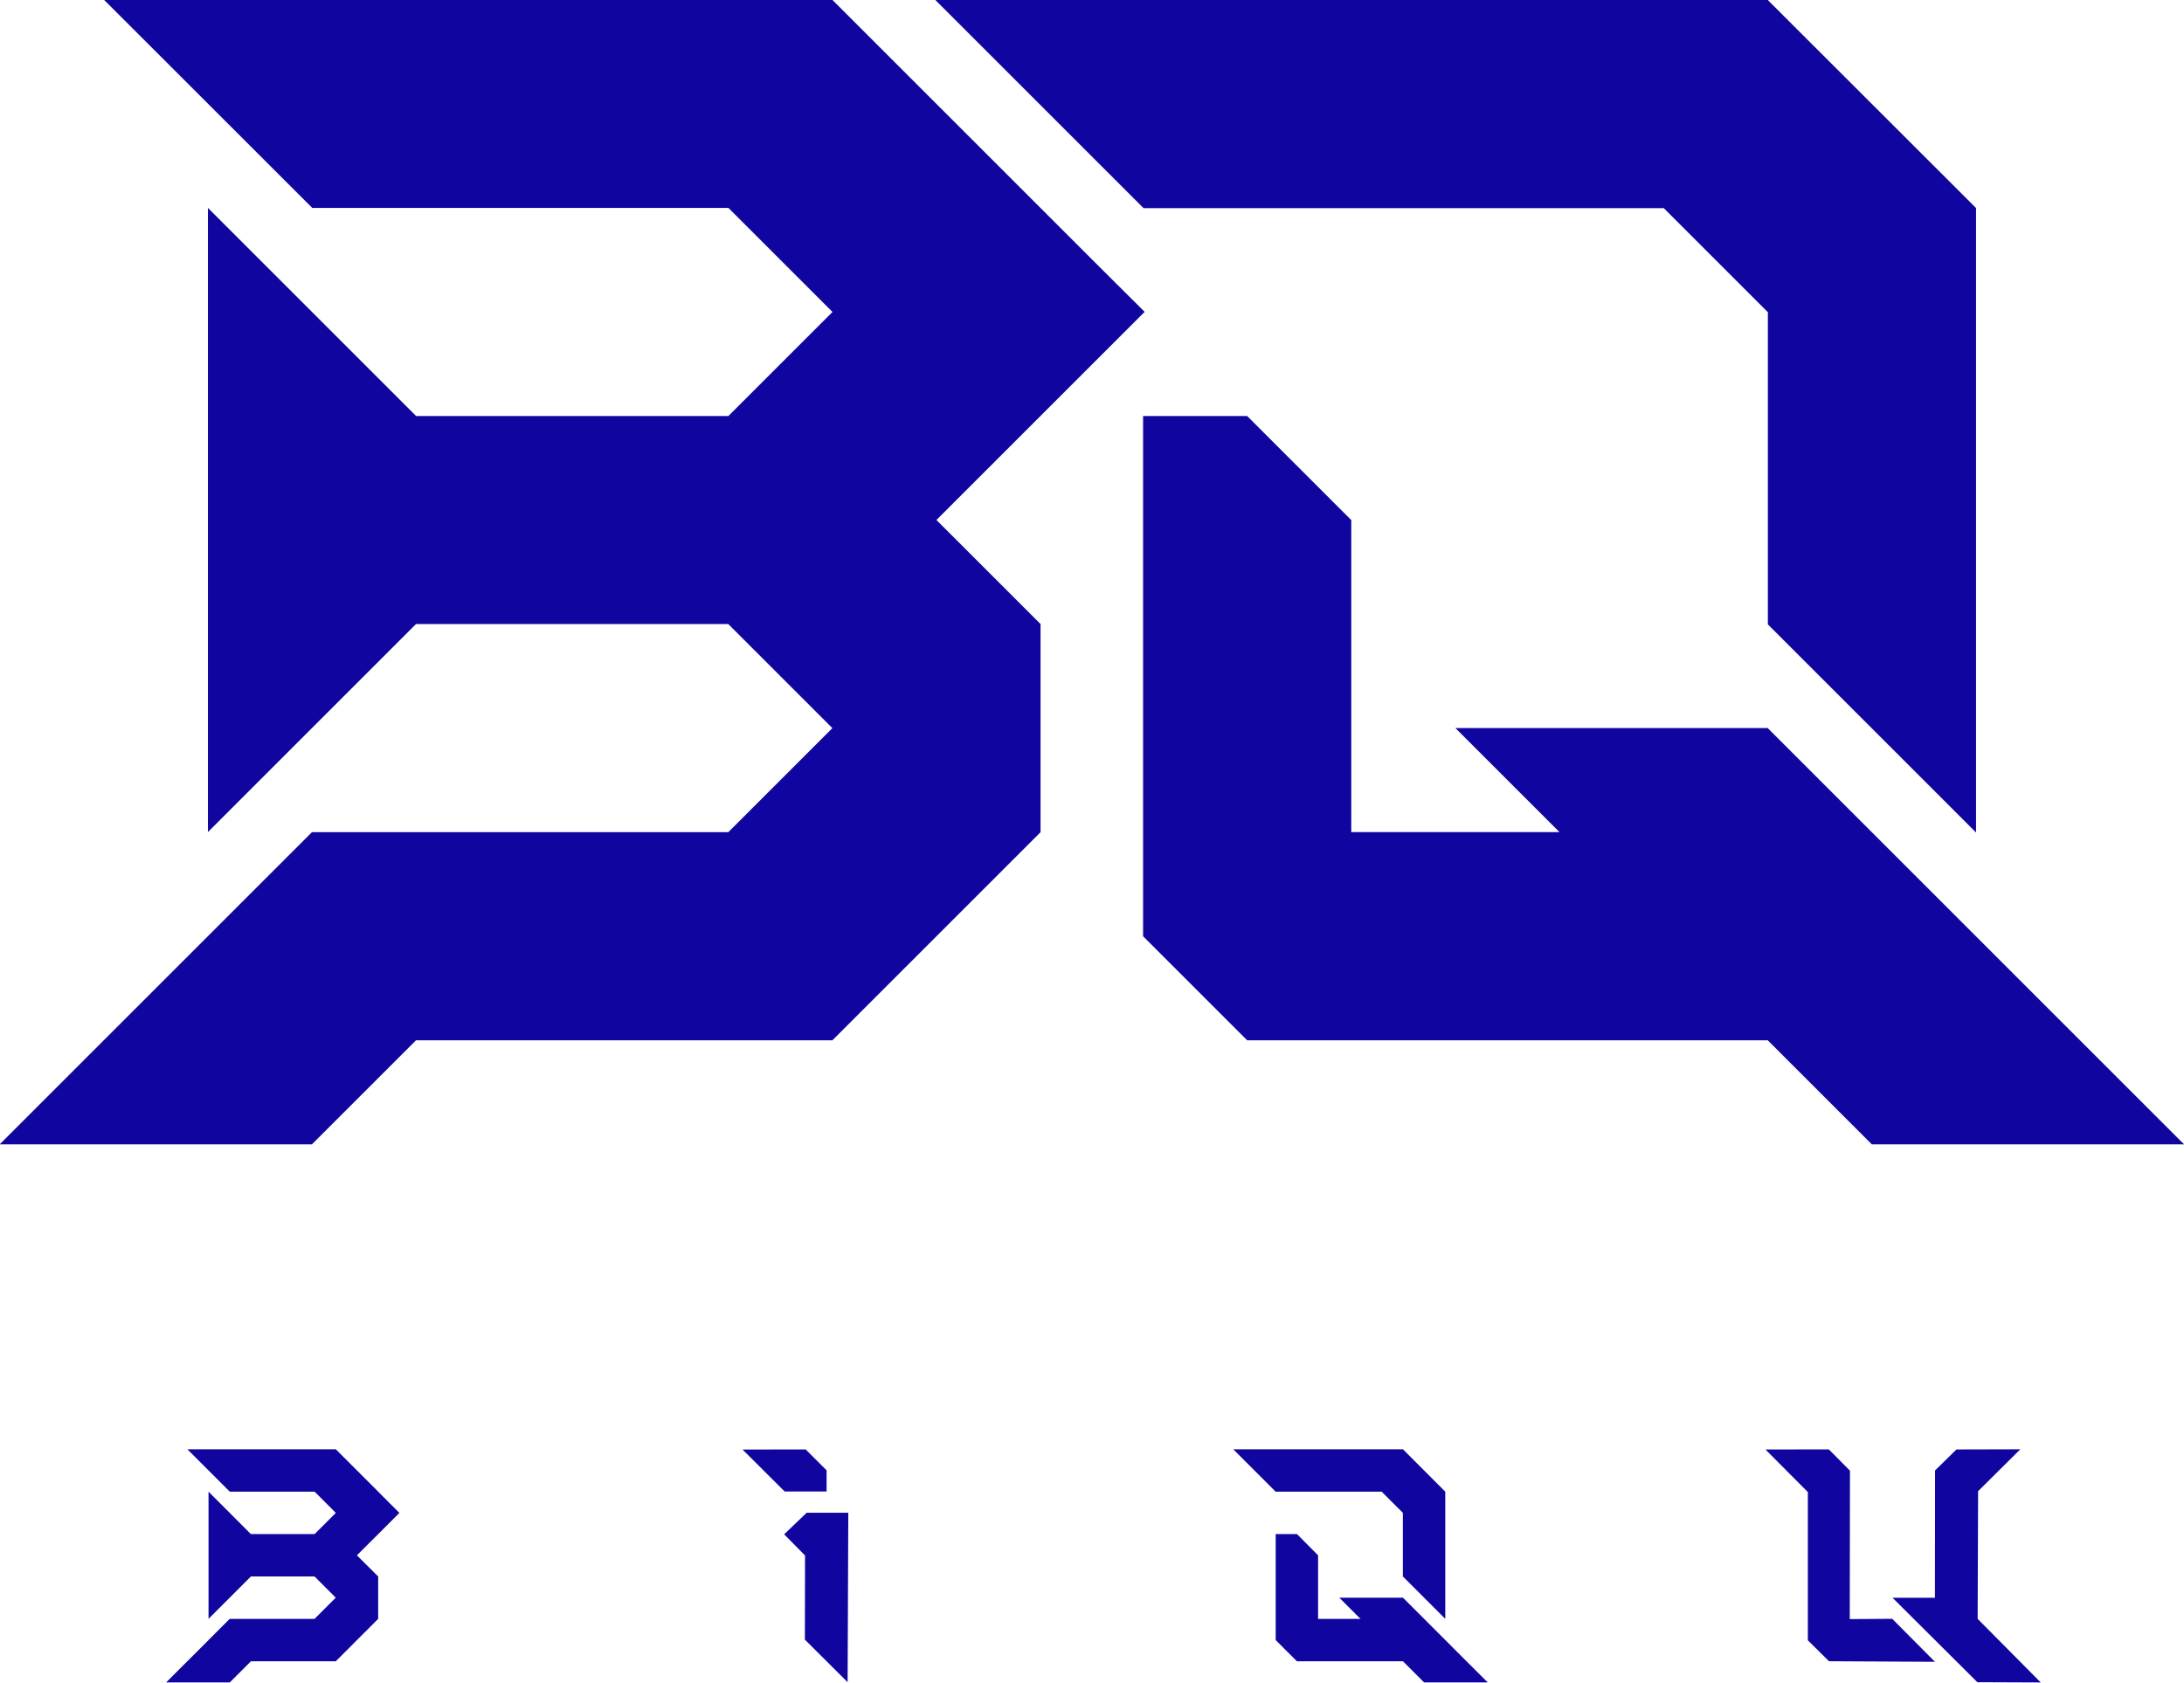
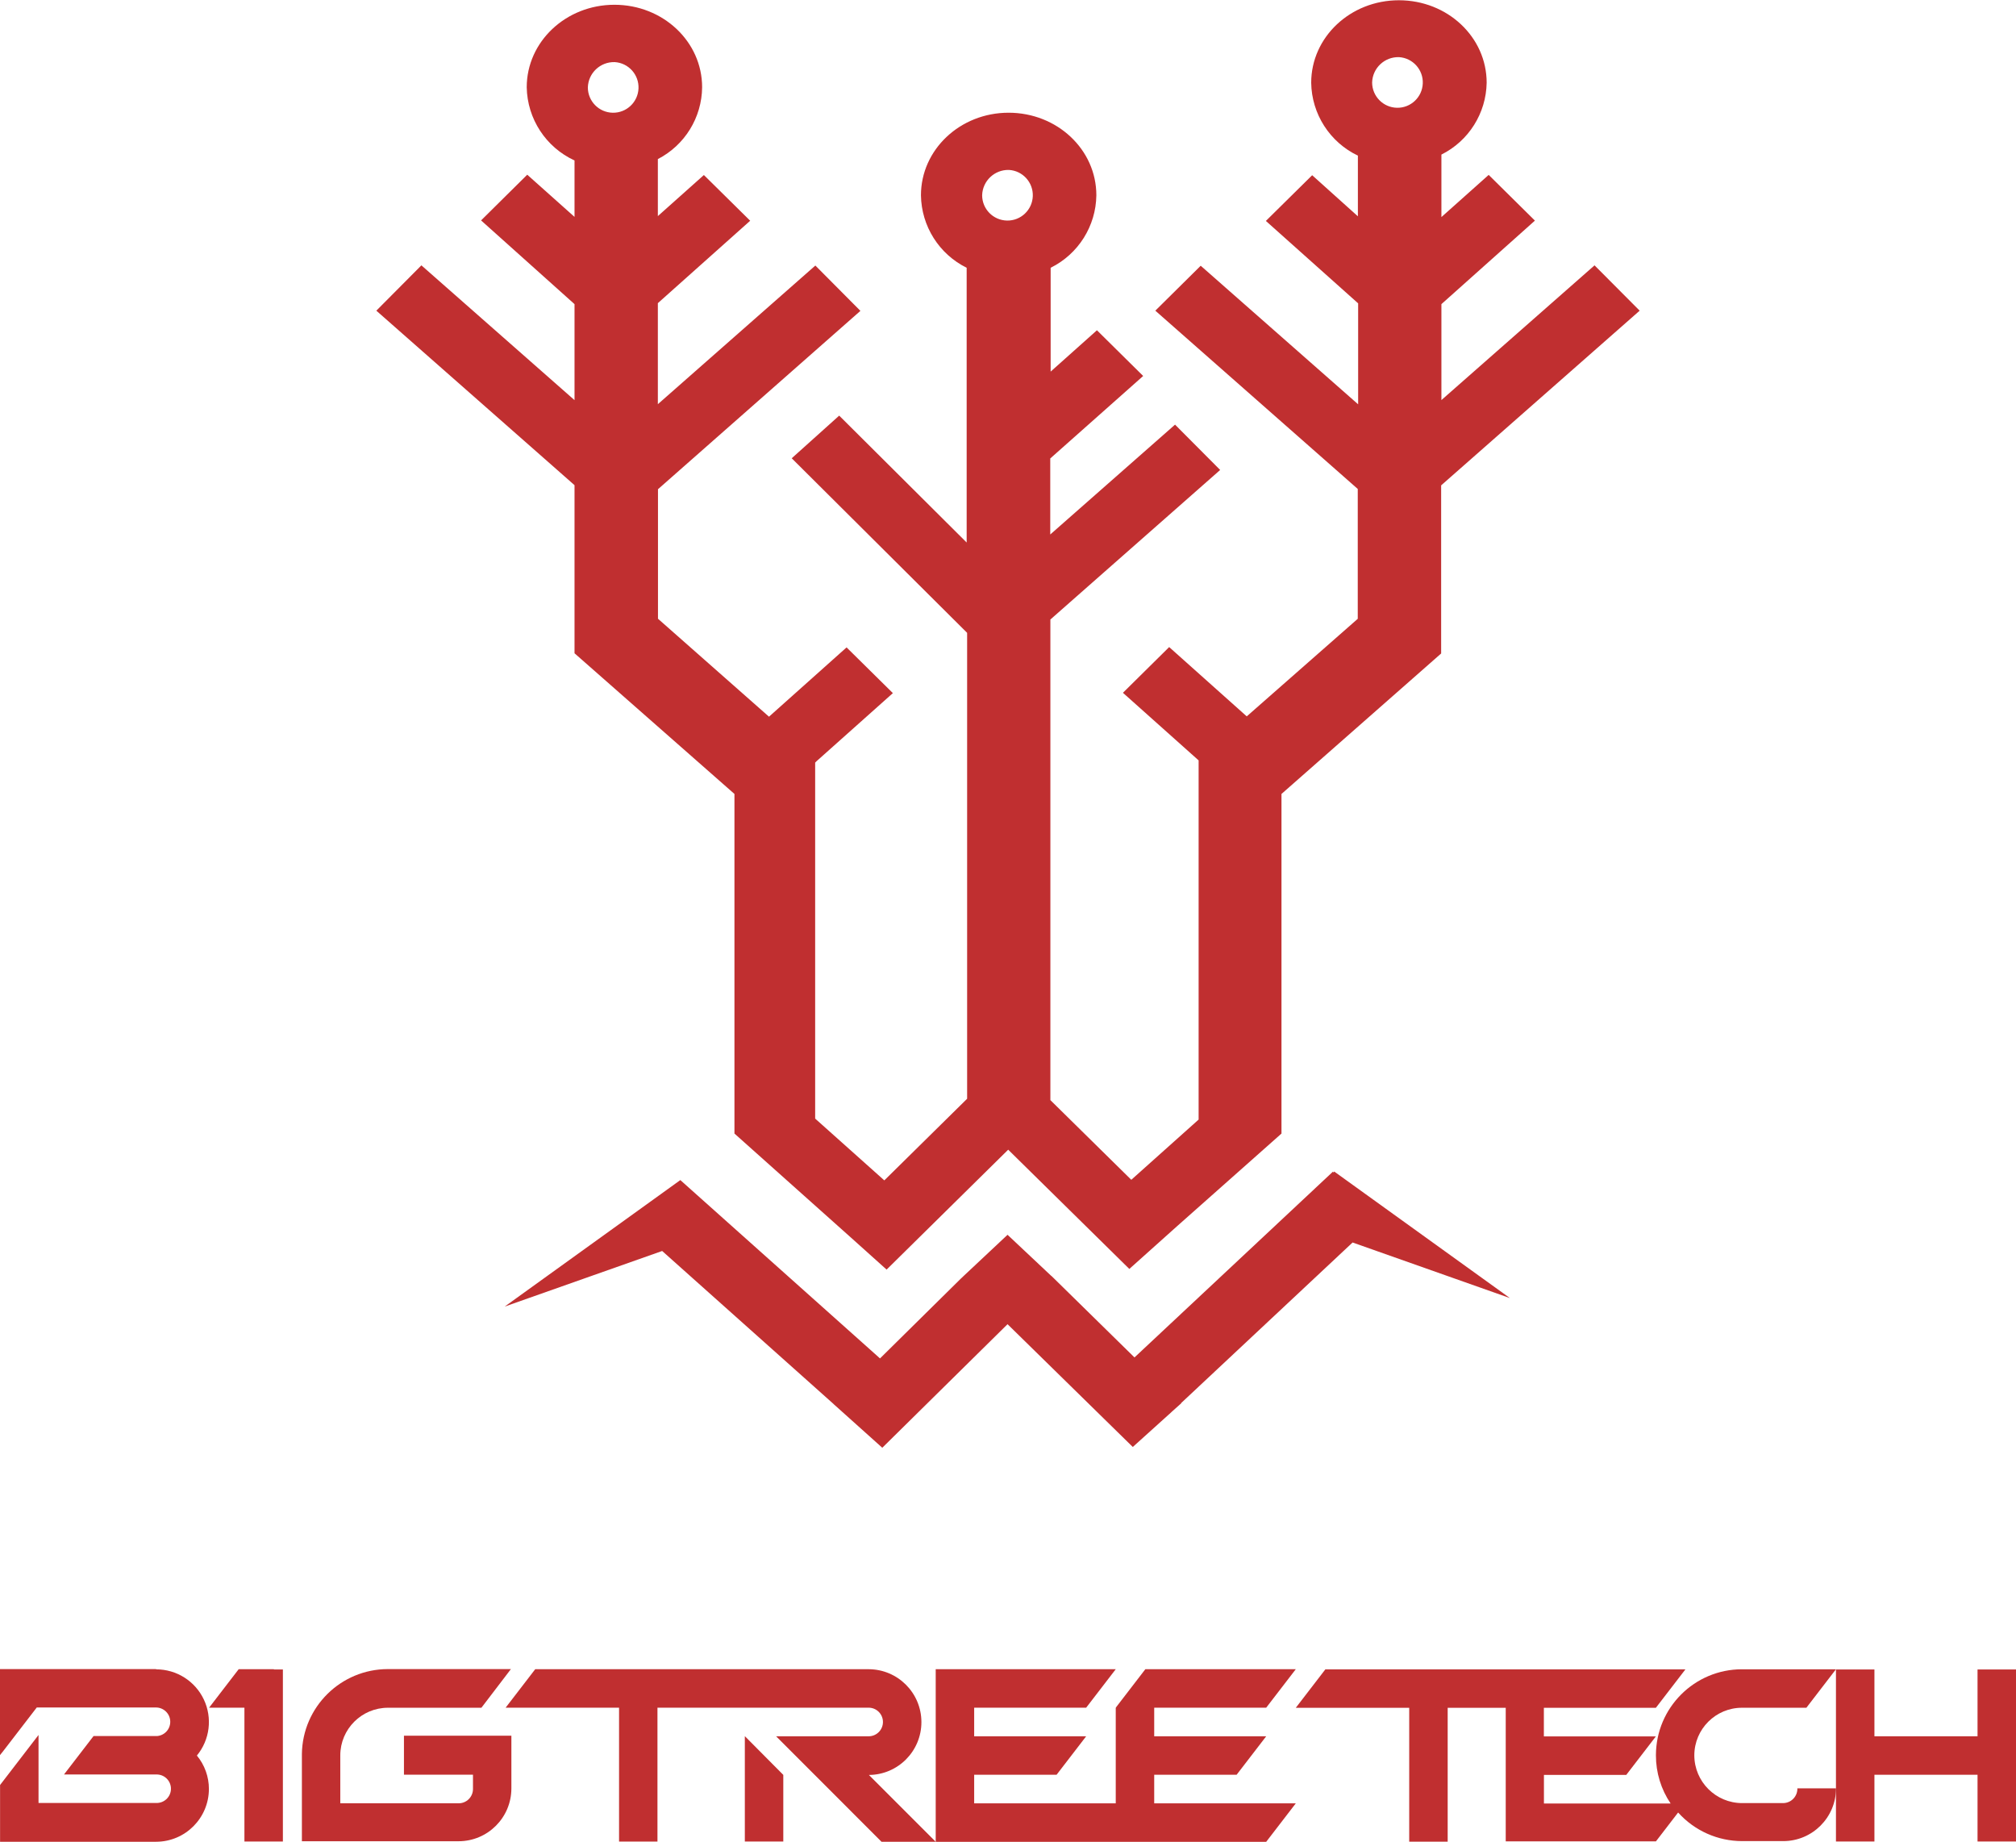
- <svg xmlns="http://www.w3.org/2000/svg" id="图层_1" data-name="图层 1" viewBox="0 0 965.15 743.71">
+ <svg xmlns="http://www.w3.org/2000/svg" id="图层_1" data-name="图层 1" viewBox="0 0 308.72 282.02">
  <defs>
-     <style>.cls-1{fill:#10069f;}</style>
+     <style>.cls-1{fill:#c02f30;}</style>
  </defs>
-   <path class="cls-1" d="M525.69,255.44l-23-23v0l-46-46-23-23-23-23H88.84l92,91.95H364.74l46,46-23,23-23,23h-46v0l0,0h-92l-92-92v275.9l91.95-91.95h138l23,23,23,23v0l-23,23-23,23h-184l-46,46v0h0l-23,23-23,23v0l-23,23-23,23h138v0l23-23,23-23v0h184l23-23,23-23,23-23,23-23v-92l-46-46,23-23,23-23v0h0l23-23,23-23Zm-344.89-69h0v0Zm138,0h0v0Zm-137.92,138v0l0,0Zm0,275.9h0v0ZM456.73,462.38l0,0h0Zm0-137.95,0,0h0Z" transform="translate(-42.85 -140.49)" />
-   <path class="cls-1" d="M824.06,140.49H456.2l23,23,23,23v0l23,23,23,23h229.9v0l23,23,23,23v138l23,23,23,23h0v0l46,46V232.44Zm-229.94,46h0v0Zm138,0h0v0Zm138,138,0,0h0Z" transform="translate(-42.85 -140.49)" />
-   <path class="cls-1" d="M985,623.3l-23-23v0l-23-23-23-23h0v0l-69-69-23-23v0h-92v0l0,0h-46v0l23,23,23,23h-92V370.39l-46-46h-46V554.34l23,23,23,23H824.06v0l23,23,23,23h138ZM594.15,462.38l0,0h0ZM870,600.3h0v0Zm46,0v0h0v0Z" transform="translate(-42.85 -140.49)" />
-   <path class="cls-1" d="M214.64,804.54,210,799.86h0l-9.37-9.37-4.68-4.68-4.69-4.69h-65.6l18.74,18.74h37.49l9.37,9.37-4.69,4.69-4.68,4.68H153.72L135,799.85v56.23l18.74-18.74h28.12l4.68,4.69,4.69,4.68h0l-4.69,4.68-4.68,4.69H144.35L135,865.45h0l-4.68,4.69-4.69,4.68h0l-4.69,4.68-4.68,4.68h28.12l4.68-4.68,4.68-4.68h37.5l4.68-4.68,4.68-4.69,4.69-4.68,4.68-4.69V837.33L200.58,828l4.68-4.69L210,818.6h0l4.68-4.68,4.68-4.69Zm-70.29-14.06h0Zm28.11,0h0Zm-28.1,28.11h0Zm0,56.23h0Zm56.23-28.11Zm0-28.11h0Z" transform="translate(-42.85 -140.49)" />
-   <path class="cls-1" d="M662.83,781.11h-75l4.69,4.69,4.68,4.68h0l4.69,4.68,4.68,4.69h46.86l4.68,4.68,4.69,4.68v28.12l4.69,4.69,4.68,4.68h0l9.37,9.37V799.85ZM616,790.48h0Zm28.11,0h0ZM672.2,818.6h0Z" transform="translate(-42.85 -140.49)" />
-   <path class="cls-1" d="M695.63,879.51l-4.69-4.68h0l-4.68-4.68-4.68-4.69h0l-14.05-14.06-4.69-4.68H634.72l4.68,4.68,4.69,4.69H625.34V828L616,818.59H606.6v46.86l4.69,4.69,4.68,4.68h46.86l4.69,4.68,4.68,4.68h28.12ZM616,846.71h0Zm56.22,28.11Zm9.37,0h0Z" transform="translate(-42.85 -140.49)" />
-   <polygon class="cls-1" points="355.69 724.77 355.76 687.57 346.54 678.21 356.48 668.68 374.88 668.68 374.58 743.59 355.69 724.77" />
-   <path class="cls-1" d="M398.89,781.18l9.24,9.24v9.37H389.61c-3.65-3.65-15-14.91-18.61-18.56Z" transform="translate(-42.85 -140.49)" />
-   <polygon class="cls-1" points="798.92 640.68 780.18 640.72 798.92 659.54 798.92 725.06 808.26 734.32 855.08 734.56 836.21 715.56 817.44 715.69 817.54 650.09 808.21 640.68 798.92 640.68" />
-   <polygon class="cls-1" points="892.81 640.63 864.6 640.7 855.13 649.98 855.08 706.25 836.34 706.26 873.83 743.59 901.84 743.7 873.96 715.59 874.16 659.15 892.81 640.63" />
+   <path class="cls-1" d="M188.74,208.46h0L213.23,230v52h.05l-.05,0,17.64,15.75h0l5.66,5.08,18.62-18.36,18.55,18.26,7.27-6.51L297,282H297V230l24.45-21.51h0V182.75L351.85,156l-6.91-6.94-23.45,20.63V155l14.32-12.79-7.08-7-7.24,6.46V132.1a12.53,12.53,0,0,0,6.93-11c0-7-6-12.63-13.44-12.63s-13.43,5.66-13.43,12.63a12.57,12.57,0,0,0,7.15,11.16v9.29l-7-6.29-7.09,7,14.13,12.62v15.46l-24.11-21.22L277.68,156l31,27.3v19.88l-17,14.94-11.88-10.61-7.08,7,11.59,10.35v55L274,289.08l-12.39-12.2V203.29l26-22.9-6.91-6.94-19.11,16.82V178.63L275.82,166l-7.08-7-7.09,6.33V149.43a12.56,12.56,0,0,0,7-11.1c0-7-6-12.64-13.44-12.64s-13.42,5.67-13.42,12.64a12.57,12.57,0,0,0,7,11.1V191.5l-19.52-19.43L222,178.6l26.86,26.73v71.34l-12.68,12.5-10.59-9.46V225.2l.23-.23,11.67-10.41-7.09-7-11.88,10.61-17-15V183.34l31-27.31-6.9-6.94-24.12,21.23V154.85l14.14-12.62-7.09-7-7.05,6.29v-8.73a12.51,12.51,0,0,0,6.78-11c0-7-6-12.63-13.43-12.63s-13.43,5.66-13.43,12.63A12.58,12.58,0,0,0,188.74,133v8.64l-7.24-6.46-7.07,7L188.74,155v14.7l-23.45-20.64-6.9,6.94,30.35,26.72ZM315,117.18a3.88,3.88,0,1,1-4.12,3.88A4,4,0,0,1,315,117.18Zm-59.73,17.27a3.88,3.88,0,1,1-4.11,3.88A4,4,0,0,1,255.25,134.45Zm-60.37-16.51a3.88,3.88,0,1,1-4.12,3.88A4,4,0,0,1,194.88,117.94Z" transform="translate(-100.76 -108.43)" />
+   <polygon class="cls-1" points="231.22 198.76 204.31 179.38 204.23 179.53 204.11 179.41 173.73 207.85 161.43 195.78 161.44 195.78 161.4 195.75 160.99 195.35 160.98 195.36 154.29 189.07 147.51 195.43 147.51 195.43 147.24 195.69 147.14 195.78 147.14 195.78 134.76 208 104.19 180.7 104.18 180.69 104.18 180.69 104.18 180.69 104.16 180.71 77.29 200.06 101.4 191.55 127.67 215 127.66 215 135.11 221.68 154.29 202.76 173.47 221.56 179.08 216.5 179.09 216.5 179.45 216.16 180.89 214.87 180.87 214.84 207.13 190.25 231.22 198.76" />
+   <path class="cls-1" d="M241.86,372.1a8.1,8.1,0,0,0-8.08-8.08H182.72l-4.53,5.89h17.37v20.5h5.88v-20.5h32.34a2.19,2.19,0,0,1,0,4.38H219.61l16.14,16.15,8.3,0-10.23-10.23A8.09,8.09,0,0,0,241.86,372.1Z" transform="translate(-100.76 -108.43)" />
+   <polygon class="cls-1" points="114.06 281.97 119.95 281.97 119.95 271.77 114.06 265.84 114.06 281.97" />
+   <path class="cls-1" d="M162.62,380.17h10.57v2.19a2.19,2.19,0,0,1-2.19,2.19H152.87v-7.34a7.3,7.3,0,0,1,7.29-7.29h14.32L179,364H160.16a13.18,13.18,0,0,0-13.17,13h0v13.36h24a8.09,8.09,0,0,0,8.08-8.08v-8.08H162.62Z" transform="translate(-100.76 -108.43)" />
+   <path class="cls-1" d="M373.83,384.52h-6.28a7.33,7.33,0,0,1-7.33-7.32h0v0a7.3,7.3,0,0,1,7.29-7.28h9.87l4.53-5.89h-14.4a13.18,13.18,0,0,0-13.17,13.14h0v.05a13.11,13.11,0,0,0,2.25,7.36h-19.4v-4.38H349.8l4.53-5.89H337.18v-4.38h17.15l4.53-5.89H303.72l-4.53,5.89h17.37v20.5h5.89v-20.5h8.89l0,0v20.45h0v0h23l3.4-4.42a13.18,13.18,0,0,0,9.82,4.38h6.28a8.09,8.09,0,0,0,8.08-8.08H376A2.2,2.2,0,0,1,373.83,384.52Z" transform="translate(-100.76 -108.43)" />
+   <polygon class="cls-1" points="41.96 255.59 36.55 255.59 32.02 261.48 37.43 261.48 37.43 281.97 43.32 281.97 43.32 255.63 41.93 255.63 41.96 255.59" />
+   <polygon class="cls-1" points="302.83 255.63 302.83 265.86 287.04 265.86 287.04 255.63 281.15 255.63 281.15 273.9 281.15 281.97 287.04 281.97 287.04 271.75 302.83 271.75 302.83 281.97 308.72 281.97 308.72 255.63 302.83 255.63" />
+   <polygon class="cls-1" points="193.9 261.48 198.43 255.59 175.39 255.59 170.86 261.48 170.9 261.48 170.86 261.52 170.86 276.13 149.18 276.13 149.18 271.75 161.8 271.75 166.33 265.86 149.18 265.86 149.18 261.48 166.33 261.48 170.86 255.59 143.29 255.59 143.29 255.63 143.29 255.63 143.29 281.97 143.29 281.97 143.29 281.97 143.29 282.02 170.86 282.02 193.9 282.02 198.43 276.13 176.75 276.13 176.75 271.75 189.37 271.75 193.9 265.86 176.75 265.86 176.75 261.48 193.9 261.48" />
+   <path class="cls-1" d="M124.66,364h-23.9v13.17l.42-.52,5.21-6.77h18.27a2.19,2.19,0,0,1,.19,4.37h-.19v0h-9.57l-4.53,5.89h14.29a2.18,2.18,0,0,1-.19,4.36h-18V374.09l-5.89,7.66v8.69h23.9a8.1,8.1,0,0,0,8.08-8.08,8,8,0,0,0-1.84-5.12,8.07,8.07,0,0,0-6.24-13.2Z" transform="translate(-100.76 -108.43)" />
</svg>
